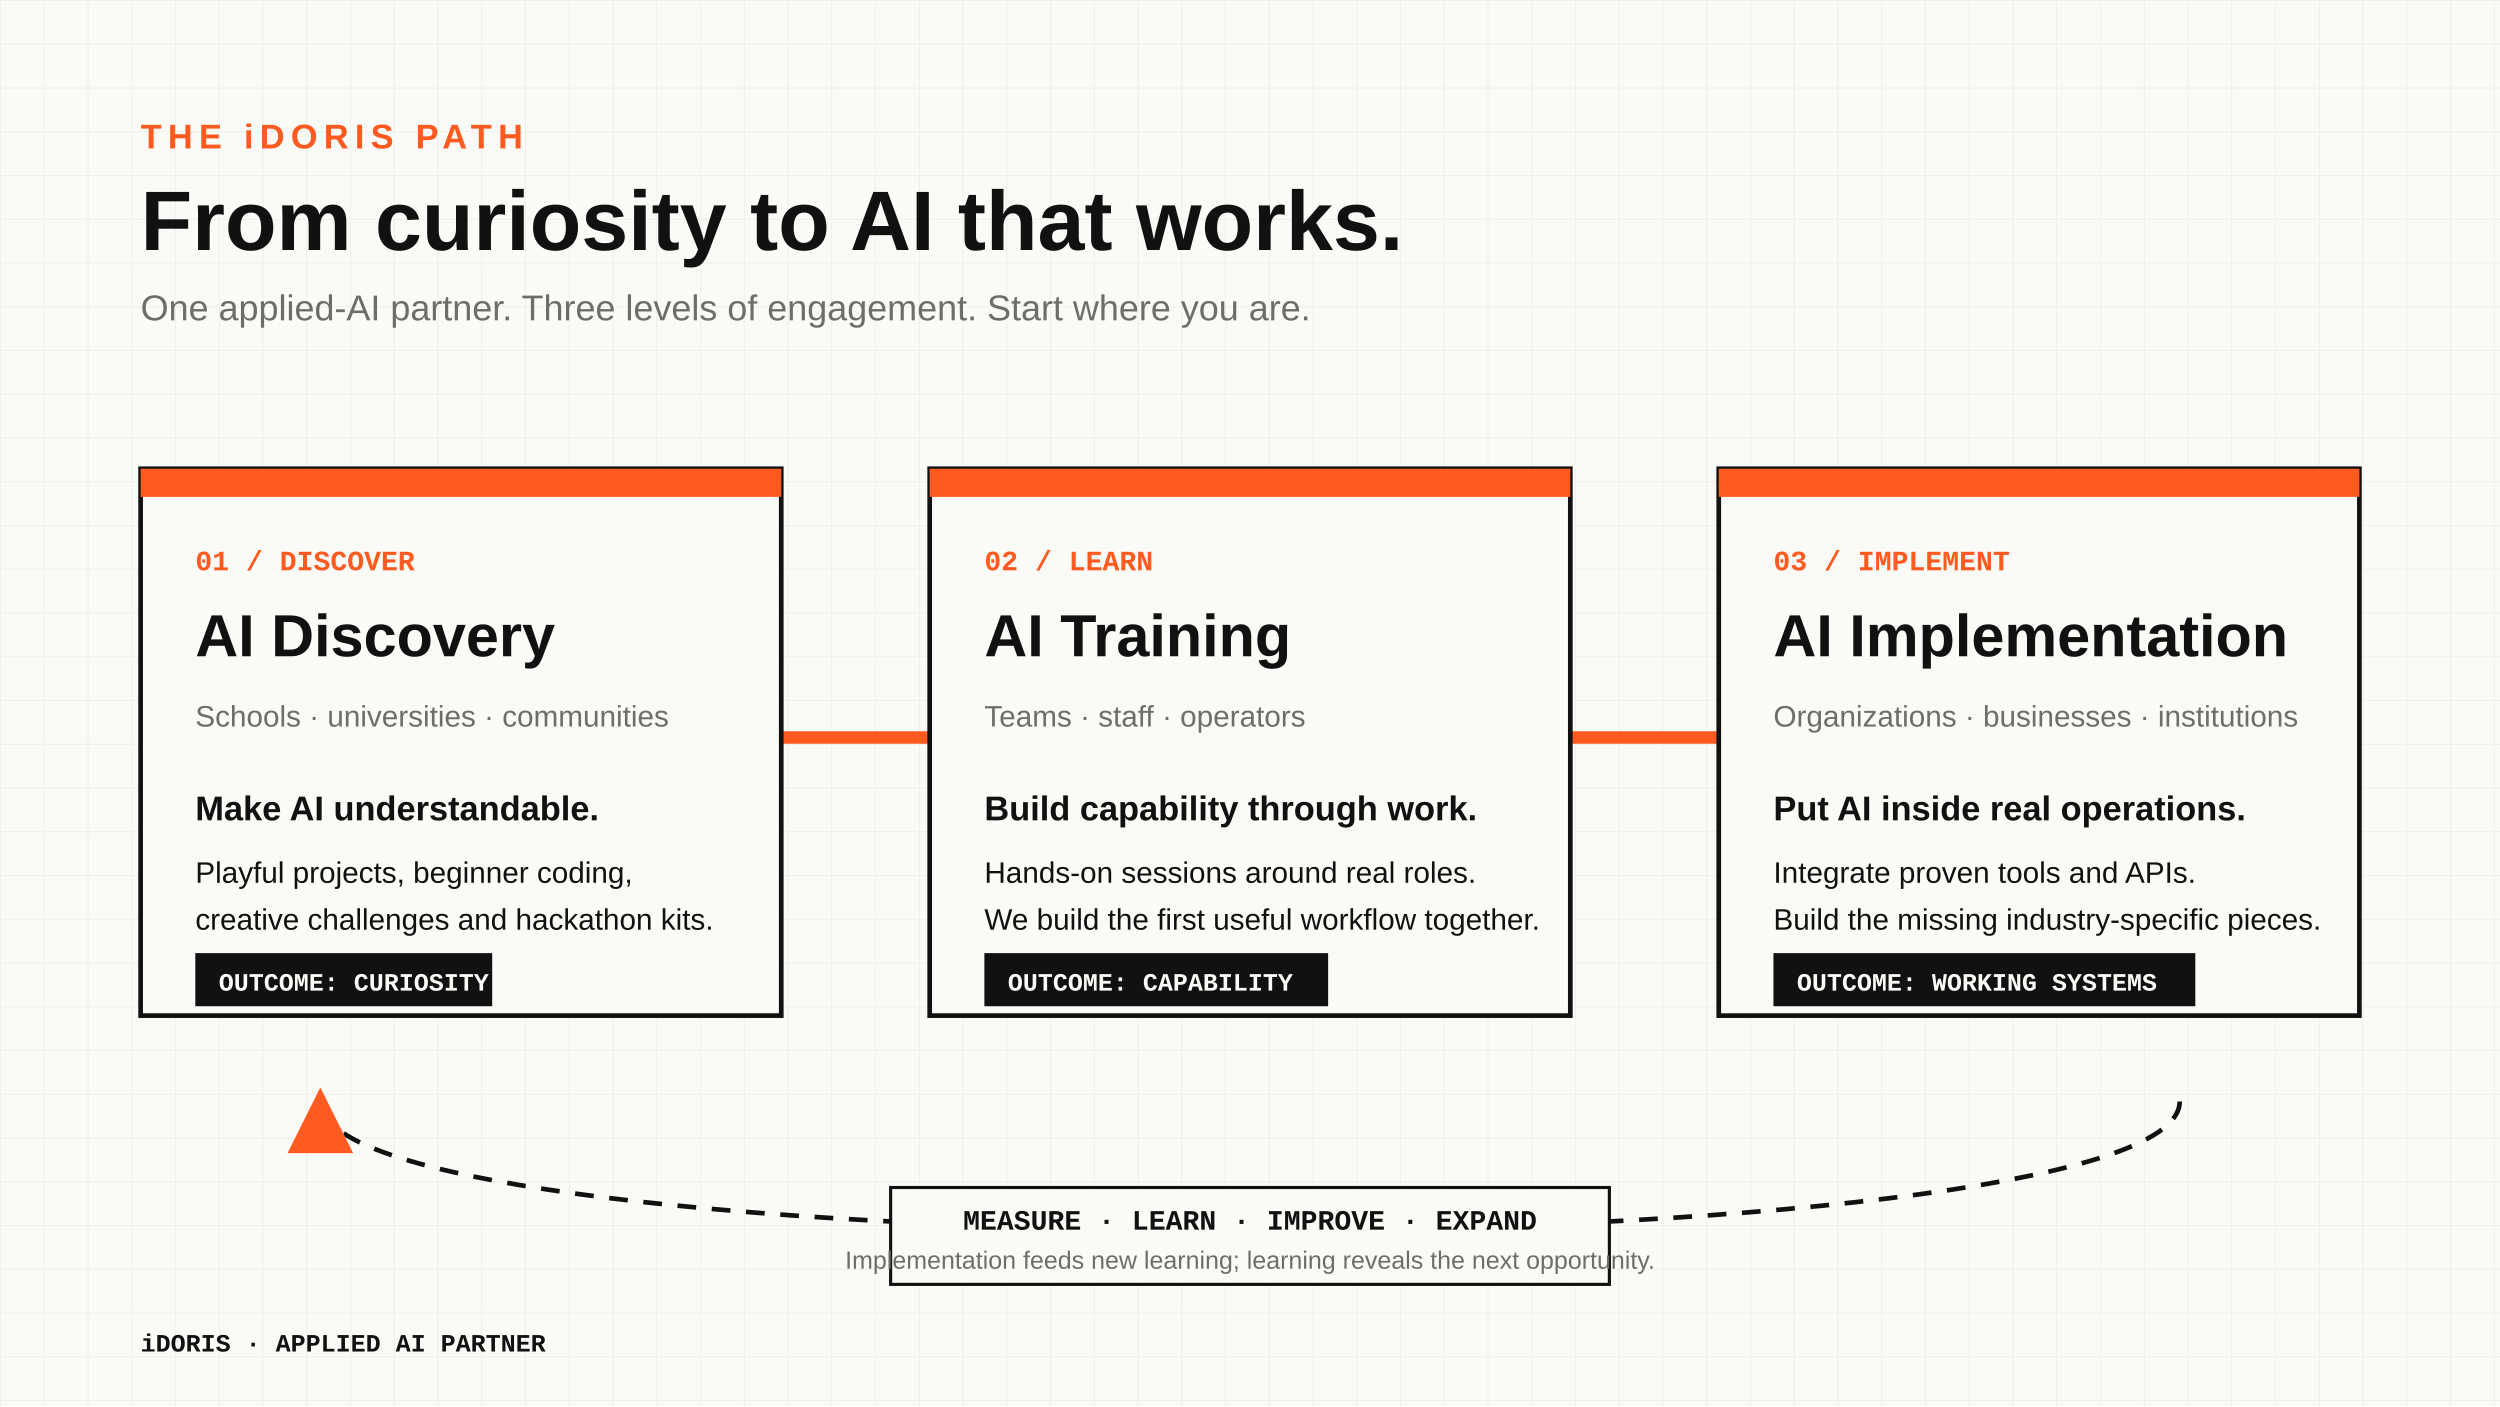
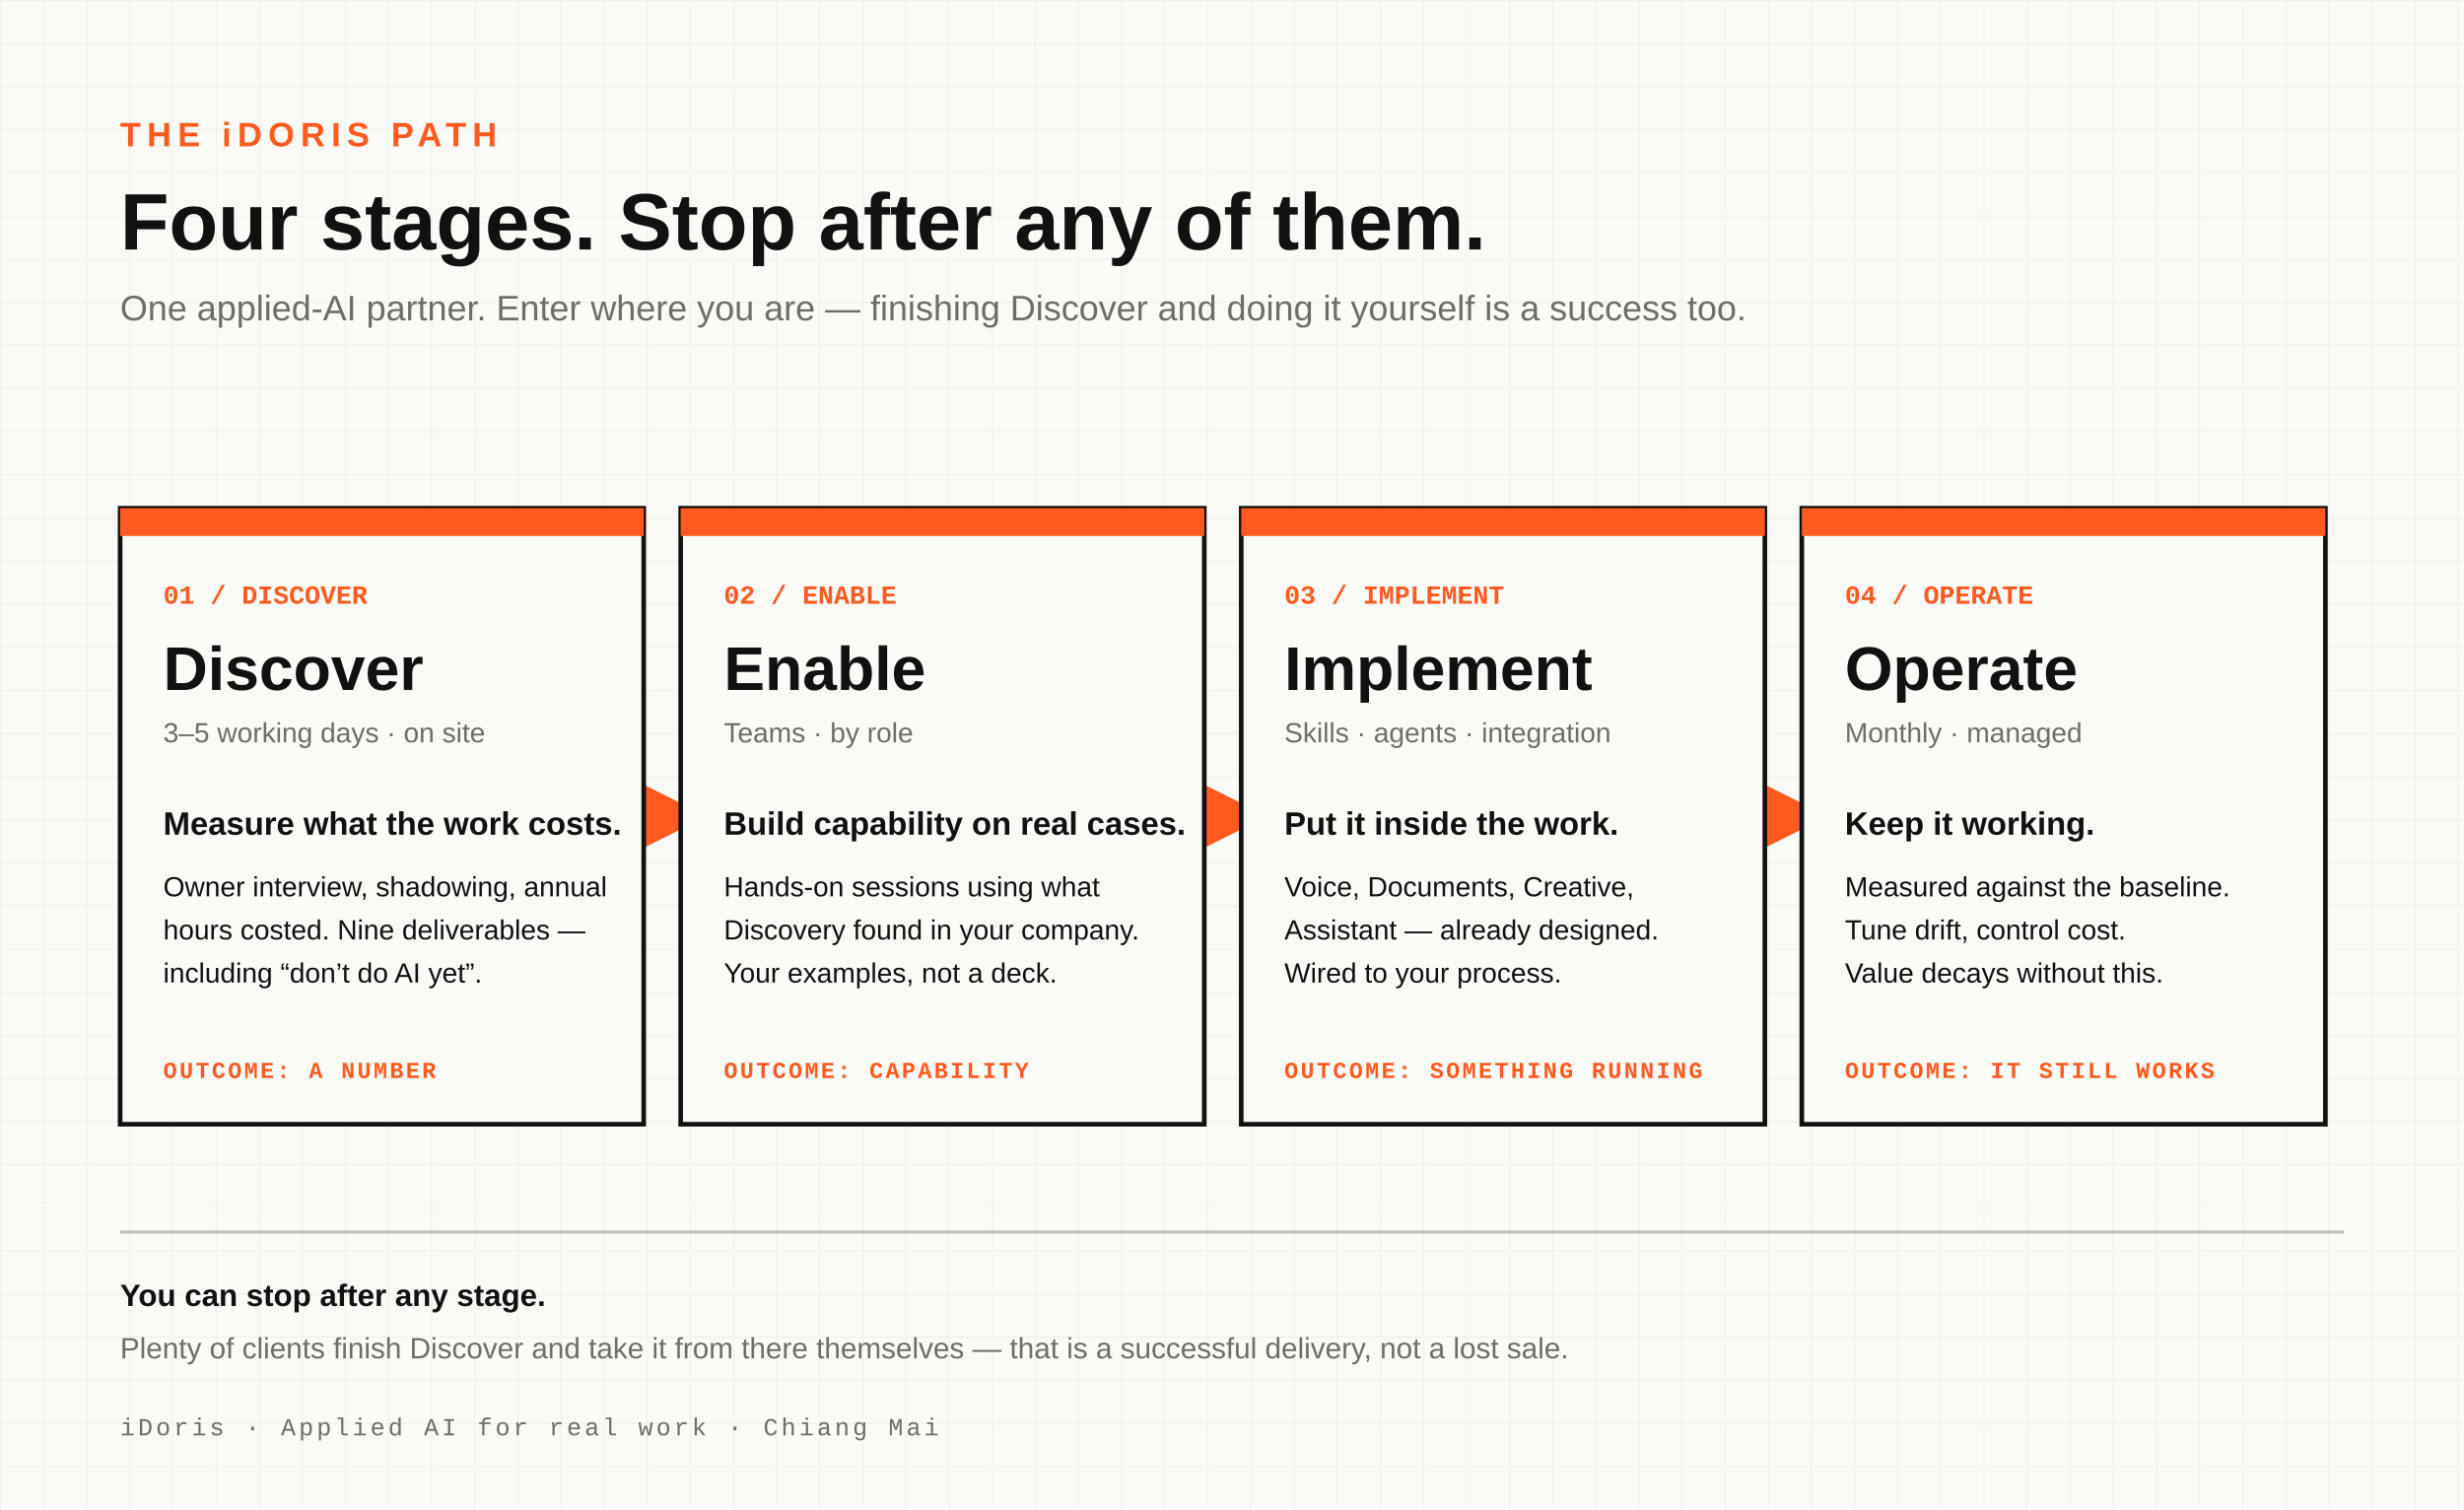
- <svg xmlns="http://www.w3.org/2000/svg" width="1600" height="900" viewBox="0 0 1600 900">
+ <svg xmlns="http://www.w3.org/2000/svg" width="1600" height="980" viewBox="0 0 1600 980">
  <defs>
    <pattern id="grid" width="28" height="28" patternUnits="userSpaceOnUse">
      <path d="M 28 0 L 0 0 0 28" fill="none" stroke="#111111" stroke-opacity="0.055" stroke-width="1" />
    </pattern>
    <marker id="arrow" markerWidth="14" markerHeight="14" refX="11" refY="7" orient="auto">
      <path d="M0,0 L14,7 L0,14 z" fill="#FF5A1F" />
    </marker>
  </defs>
-   <rect width="1600" height="900" fill="#FAFAF7" />
-   <rect width="1600" height="900" fill="url(#grid)" />
-   <text x="90" y="95" font-family="Arial, Helvetica, sans-serif" font-size="22" font-weight="700" letter-spacing="4" fill="#FF5A1F">THE iDORIS PATH</text>
-   <text x="90" y="160" font-family="Arial, Helvetica, sans-serif" font-size="54" font-weight="800" fill="#111111">From curiosity to AI that works.</text>
-   <text x="90" y="205" font-family="Arial, Helvetica, sans-serif" font-size="23" fill="#6E6E68">One applied-AI partner. Three levels of engagement. Start where you are.</text>
-   <line x1="320" y1="472" x2="1280" y2="472" stroke="#FF5A1F" stroke-width="8" marker-end="url(#arrow)" />
-   <rect x="90" y="300" width="410" height="350" rx="0" fill="#FAFAF7" stroke="#111111" stroke-width="3" />
-   <rect x="90" y="300" width="410" height="18" fill="#FF5A1F" />
-   <text x="125" y="365" font-family="Courier New, monospace" font-size="18" font-weight="700" fill="#FF5A1F">01 / DISCOVER</text>
-   <text x="125" y="420" font-family="Arial, Helvetica, sans-serif" font-size="38" font-weight="800" fill="#111111">AI Discovery</text>
-   <text x="125" y="465" font-family="Arial, Helvetica, sans-serif" font-size="19" fill="#6E6E68">Schools · universities · communities</text>
-   <text x="125" y="525" font-family="Arial, Helvetica, sans-serif" font-size="22" font-weight="700" fill="#111111">Make AI understandable.</text>
-   <text x="125" y="565" font-family="Arial, Helvetica, sans-serif" font-size="19" fill="#111111">
-     <tspan x="125" dy="0">Playful projects, beginner coding,</tspan>
-     <tspan x="125" dy="30">creative challenges and hackathon kits.</tspan>
+   <rect width="1600" height="980" fill="#FAFAF7" />
+   <rect width="1600" height="980" fill="url(#grid)" />
+   <text x="78" y="95" font-family="Arial, Helvetica, sans-serif" font-size="22" font-weight="700" letter-spacing="4" fill="#FF5A1F">THE iDORIS PATH</text>
+   <text x="78" y="162" font-family="Arial, Helvetica, sans-serif" font-size="52" font-weight="800" fill="#111111">Four stages. Stop after any of them.</text>
+   <text x="78" y="208" font-family="Arial, Helvetica, sans-serif" font-size="23" fill="#6E6E68">One applied-AI partner. Enter where you are — finishing Discover and doing it yourself is a success too.</text>
+   <line x1="420" y1="530" x2="438" y2="530" stroke="#FF5A1F" stroke-width="7" marker-end="url(#arrow)" />
+   <rect x="78" y="330" width="340" height="400" fill="#FAFAF7" stroke="#111111" stroke-width="3" />
+   <rect x="78" y="330" width="340" height="18" fill="#FF5A1F" />
+   <text x="106" y="392" font-family="Courier New, monospace" font-size="17" font-weight="700" fill="#FF5A1F">01 / DISCOVER</text>
+   <text x="106" y="448" font-family="Arial, Helvetica, sans-serif" font-size="40" font-weight="800" fill="#111111">Discover</text>
+   <text x="106" y="482" font-family="Arial, Helvetica, sans-serif" font-size="18" fill="#6E6E68">3–5 working days · on site</text>
+   <text x="106" y="542" font-family="Arial, Helvetica, sans-serif" font-size="21" font-weight="700" fill="#111111">Measure what the work costs.</text>
+   <text x="106" y="582" font-family="Arial, Helvetica, sans-serif" font-size="18" fill="#111111">
+     <tspan x="106" dy="0">Owner interview, shadowing, annual</tspan>
+     <tspan x="106" dy="28">hours costed. Nine deliverables —</tspan>
+     <tspan x="106" dy="28">including “don’t do AI yet”.</tspan>
  </text>
-   <rect x="125" y="610" width="190" height="34" fill="#111111" />
-   <text x="140" y="634" font-family="Courier New, monospace" font-size="16" font-weight="700" fill="#FAFAF7">OUTCOME: CURIOSITY</text>
-   <rect x="595" y="300" width="410" height="350" rx="0" fill="#FAFAF7" stroke="#111111" stroke-width="3" />
-   <rect x="595" y="300" width="410" height="18" fill="#FF5A1F" />
-   <text x="630" y="365" font-family="Courier New, monospace" font-size="18" font-weight="700" fill="#FF5A1F">02 / LEARN</text>
-   <text x="630" y="420" font-family="Arial, Helvetica, sans-serif" font-size="38" font-weight="800" fill="#111111">AI Training</text>
-   <text x="630" y="465" font-family="Arial, Helvetica, sans-serif" font-size="19" fill="#6E6E68">Teams · staff · operators</text>
-   <text x="630" y="525" font-family="Arial, Helvetica, sans-serif" font-size="22" font-weight="700" fill="#111111">Build capability through work.</text>
-   <text x="630" y="565" font-family="Arial, Helvetica, sans-serif" font-size="19" fill="#111111">
-     <tspan x="630" dy="0">Hands-on sessions around real roles.</tspan>
-     <tspan x="630" dy="30">We build the first useful workflow together.</tspan>
+   <text x="106" y="700" font-family="Courier New, monospace" font-size="15" font-weight="700" letter-spacing="1.5" fill="#FF5A1F">OUTCOME: A NUMBER</text>
+   <line x1="784" y1="530" x2="802" y2="530" stroke="#FF5A1F" stroke-width="7" marker-end="url(#arrow)" />
+   <rect x="442" y="330" width="340" height="400" fill="#FAFAF7" stroke="#111111" stroke-width="3" />
+   <rect x="442" y="330" width="340" height="18" fill="#FF5A1F" />
+   <text x="470" y="392" font-family="Courier New, monospace" font-size="17" font-weight="700" fill="#FF5A1F">02 / ENABLE</text>
+   <text x="470" y="448" font-family="Arial, Helvetica, sans-serif" font-size="40" font-weight="800" fill="#111111">Enable</text>
+   <text x="470" y="482" font-family="Arial, Helvetica, sans-serif" font-size="18" fill="#6E6E68">Teams · by role</text>
+   <text x="470" y="542" font-family="Arial, Helvetica, sans-serif" font-size="21" font-weight="700" fill="#111111">Build capability on real cases.</text>
+   <text x="470" y="582" font-family="Arial, Helvetica, sans-serif" font-size="18" fill="#111111">
+     <tspan x="470" dy="0">Hands-on sessions using what</tspan>
+     <tspan x="470" dy="28">Discovery found in your company.</tspan>
+     <tspan x="470" dy="28">Your examples, not a deck.</tspan>
  </text>
-   <rect x="630" y="610" width="220" height="34" fill="#111111" />
-   <text x="645" y="634" font-family="Courier New, monospace" font-size="16" font-weight="700" fill="#FAFAF7">OUTCOME: CAPABILITY</text>
-   <rect x="1100" y="300" width="410" height="350" rx="0" fill="#FAFAF7" stroke="#111111" stroke-width="3" />
-   <rect x="1100" y="300" width="410" height="18" fill="#FF5A1F" />
-   <text x="1135" y="365" font-family="Courier New, monospace" font-size="18" font-weight="700" fill="#FF5A1F">03 / IMPLEMENT</text>
-   <text x="1135" y="420" font-family="Arial, Helvetica, sans-serif" font-size="38" font-weight="800" fill="#111111">AI Implementation</text>
-   <text x="1135" y="465" font-family="Arial, Helvetica, sans-serif" font-size="19" fill="#6E6E68">Organizations · businesses · institutions</text>
-   <text x="1135" y="525" font-family="Arial, Helvetica, sans-serif" font-size="22" font-weight="700" fill="#111111">Put AI inside real operations.</text>
-   <text x="1135" y="565" font-family="Arial, Helvetica, sans-serif" font-size="19" fill="#111111">
-     <tspan x="1135" dy="0">Integrate proven tools and APIs.</tspan>
-     <tspan x="1135" dy="30">Build the missing industry-specific pieces.</tspan>
+   <text x="470" y="700" font-family="Courier New, monospace" font-size="15" font-weight="700" letter-spacing="1.5" fill="#FF5A1F">OUTCOME: CAPABILITY</text>
+   <line x1="1148" y1="530" x2="1166" y2="530" stroke="#FF5A1F" stroke-width="7" marker-end="url(#arrow)" />
+   <rect x="806" y="330" width="340" height="400" fill="#FAFAF7" stroke="#111111" stroke-width="3" />
+   <rect x="806" y="330" width="340" height="18" fill="#FF5A1F" />
+   <text x="834" y="392" font-family="Courier New, monospace" font-size="17" font-weight="700" fill="#FF5A1F">03 / IMPLEMENT</text>
+   <text x="834" y="448" font-family="Arial, Helvetica, sans-serif" font-size="40" font-weight="800" fill="#111111">Implement</text>
+   <text x="834" y="482" font-family="Arial, Helvetica, sans-serif" font-size="18" fill="#6E6E68">Skills · agents · integration</text>
+   <text x="834" y="542" font-family="Arial, Helvetica, sans-serif" font-size="21" font-weight="700" fill="#111111">Put it inside the work.</text>
+   <text x="834" y="582" font-family="Arial, Helvetica, sans-serif" font-size="18" fill="#111111">
+     <tspan x="834" dy="0">Voice, Documents, Creative,</tspan>
+     <tspan x="834" dy="28">Assistant — already designed.</tspan>
+     <tspan x="834" dy="28">Wired to your process.</tspan>
  </text>
-   <rect x="1135" y="610" width="270" height="34" fill="#111111" />
-   <text x="1150" y="634" font-family="Courier New, monospace" font-size="16" font-weight="700" fill="#FAFAF7">OUTCOME: WORKING SYSTEMS</text>
-   <path d="M1395 705 C1395 815, 205 815, 205 705" fill="none" stroke="#111111" stroke-width="3" stroke-dasharray="12 10" marker-end="url(#arrow)" />
-   <rect x="570" y="760" width="460" height="62" fill="#FAFAF7" stroke="#111111" stroke-width="2" />
-   <text x="800" y="787" text-anchor="middle" font-family="Courier New, monospace" font-size="18" font-weight="700" fill="#111111">MEASURE · LEARN · IMPROVE · EXPAND</text>
-   <text x="800" y="812" text-anchor="middle" font-family="Arial, Helvetica, sans-serif" font-size="16" fill="#6E6E68">Implementation feeds new learning; learning reveals the next opportunity.</text>
-   <text x="90" y="865" font-family="Courier New, monospace" font-size="16" font-weight="700" fill="#111111">iDORIS · APPLIED AI PARTNER</text>
+   <text x="834" y="700" font-family="Courier New, monospace" font-size="15" font-weight="700" letter-spacing="1.5" fill="#FF5A1F">OUTCOME: SOMETHING RUNNING</text>
+   <rect x="1170" y="330" width="340" height="400" fill="#FAFAF7" stroke="#111111" stroke-width="3" />
+   <rect x="1170" y="330" width="340" height="18" fill="#FF5A1F" />
+   <text x="1198" y="392" font-family="Courier New, monospace" font-size="17" font-weight="700" fill="#FF5A1F">04 / OPERATE</text>
+   <text x="1198" y="448" font-family="Arial, Helvetica, sans-serif" font-size="40" font-weight="800" fill="#111111">Operate</text>
+   <text x="1198" y="482" font-family="Arial, Helvetica, sans-serif" font-size="18" fill="#6E6E68">Monthly · managed</text>
+   <text x="1198" y="542" font-family="Arial, Helvetica, sans-serif" font-size="21" font-weight="700" fill="#111111">Keep it working.</text>
+   <text x="1198" y="582" font-family="Arial, Helvetica, sans-serif" font-size="18" fill="#111111">
+     <tspan x="1198" dy="0">Measured against the baseline.</tspan>
+     <tspan x="1198" dy="28">Tune drift, control cost.</tspan>
+     <tspan x="1198" dy="28">Value decays without this.</tspan>
+   </text>
+   <text x="1198" y="700" font-family="Courier New, monospace" font-size="15" font-weight="700" letter-spacing="1.5" fill="#FF5A1F">OUTCOME: IT STILL WORKS</text>
+   <line x1="78" y1="800" x2="1522" y2="800" stroke="#111111" stroke-width="2" stroke-opacity="0.25" />
+   <text x="78" y="848" font-family="Arial, Helvetica, sans-serif" font-size="20" font-weight="700" fill="#111111">You can stop after any stage.</text>
+   <text x="78" y="882" font-family="Arial, Helvetica, sans-serif" font-size="19" fill="#6E6E68">Plenty of clients finish Discover and take it from there themselves — that is a successful delivery, not a lost sale.</text>
+   <text x="78" y="932" font-family="Courier New, monospace" font-size="16" letter-spacing="2" fill="#6E6E68">iDoris · Applied AI for real work · Chiang Mai</text>
</svg>
